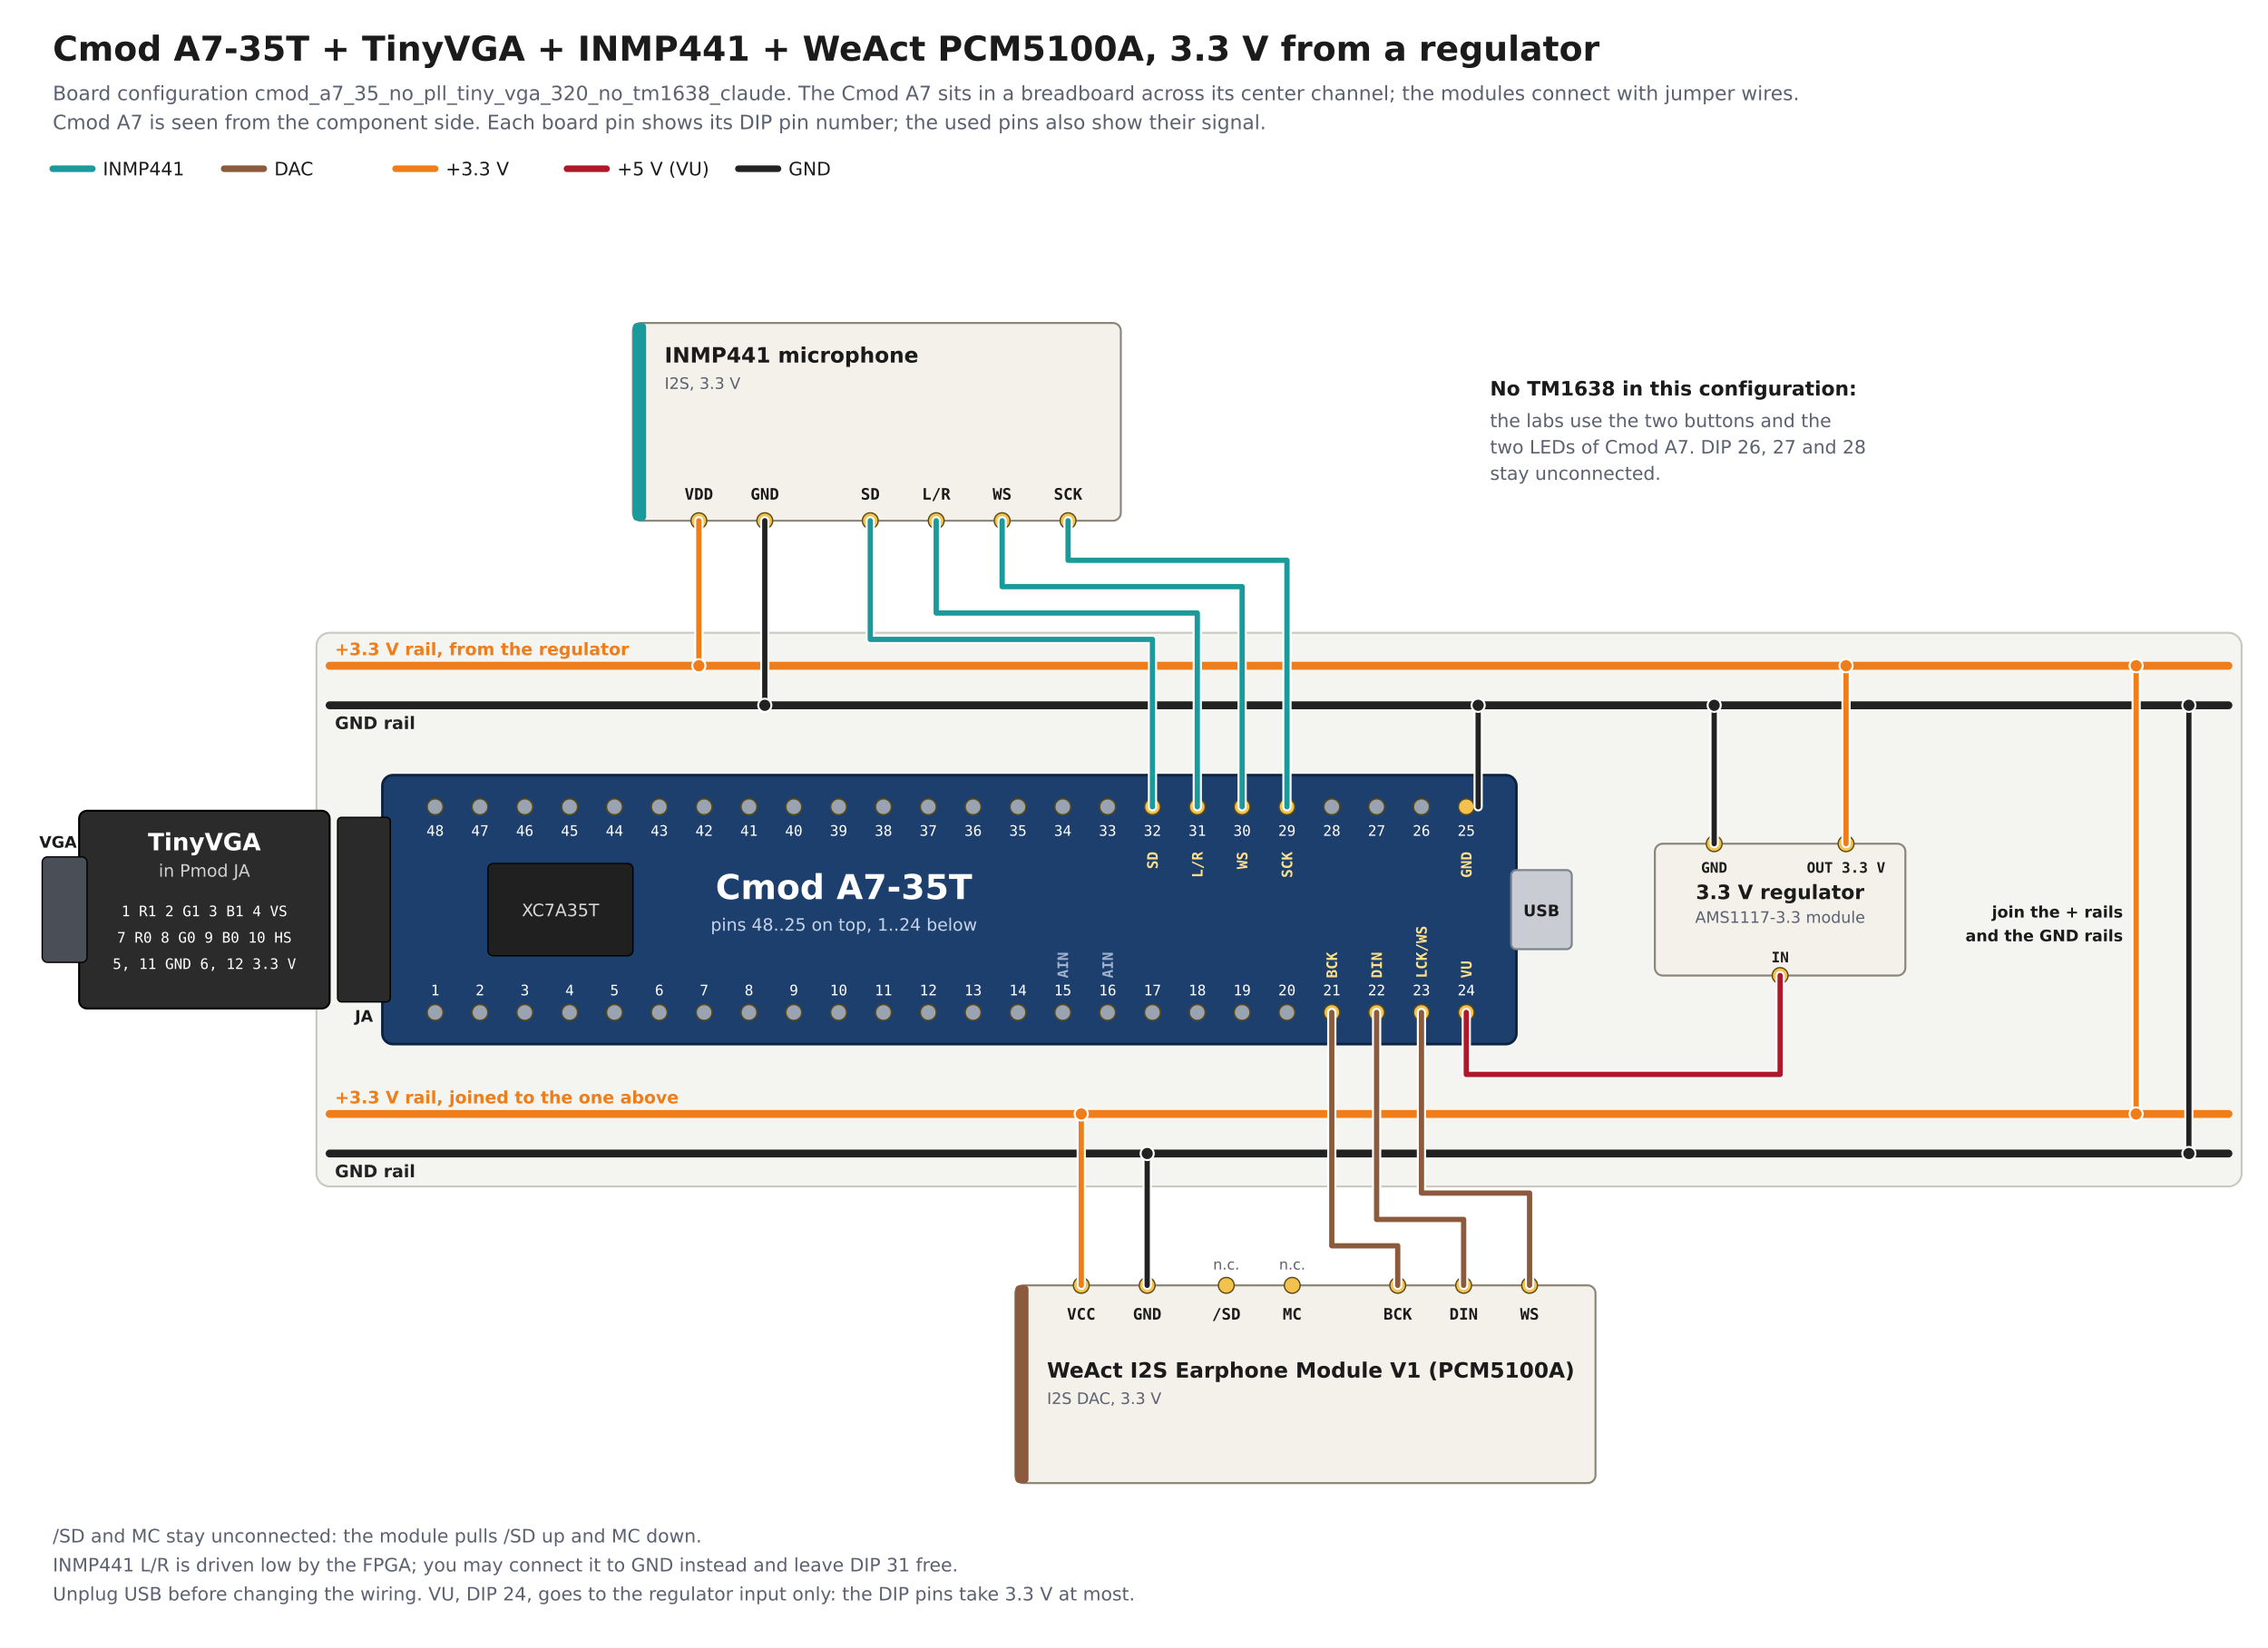
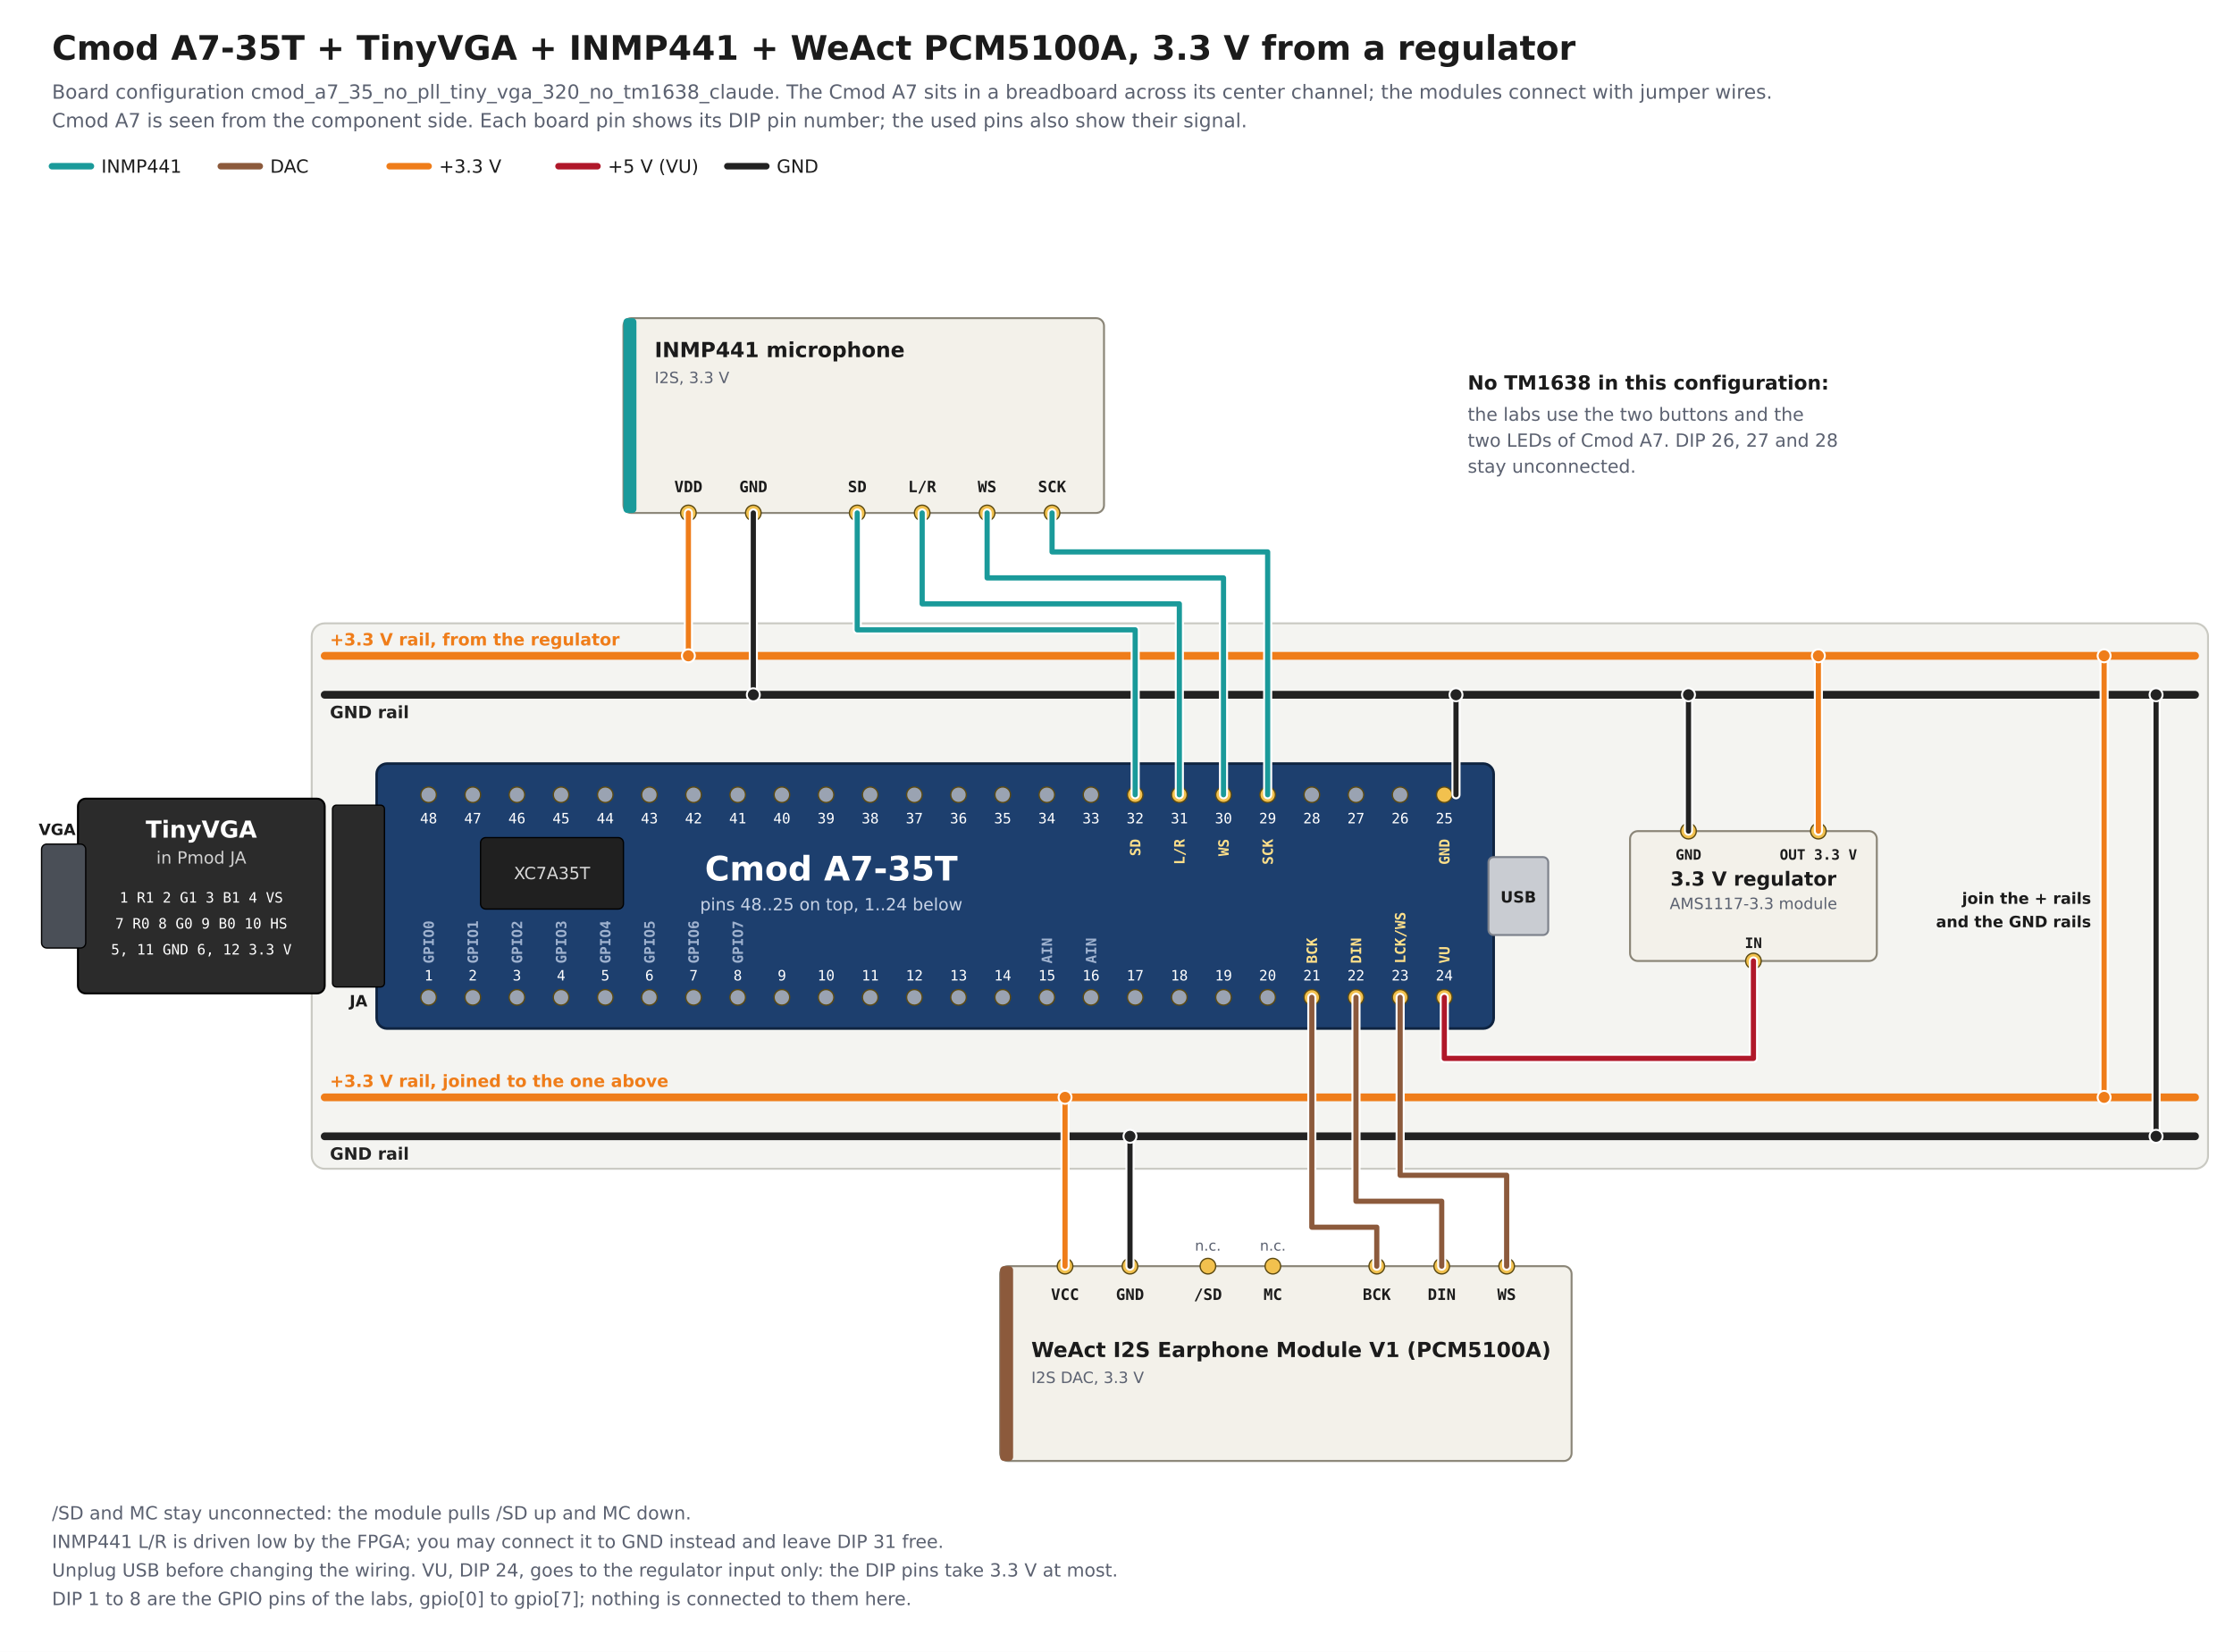
- <svg xmlns="http://www.w3.org/2000/svg" width="1720" height="1250" viewBox="0 0 1720 1250">
-   <rect width="1720" height="1250" fill="#ffffff" />
+ <svg xmlns="http://www.w3.org/2000/svg" width="1720" height="1272" viewBox="0 0 1720 1272">
+   <rect width="1720" height="1272" fill="#ffffff" />
  <text x="40" y="46" font-family="DejaVu Sans, Liberation Sans, Arial, sans-serif" font-size="26" font-weight="bold" fill="#1b1b1b" text-anchor="start">Cmod A7-35T + TinyVGA + INMP441 + WeAct PCM5100A, 3.3 V from a regulator</text>
  <text x="40" y="76" font-family="DejaVu Sans, Liberation Sans, Arial, sans-serif" font-size="15" font-weight="normal" fill="#5b6170" text-anchor="start">Board configuration cmod_a7_35_no_pll_tiny_vga_320_no_tm1638_claude. The Cmod A7 sits in a breadboard across its center channel; the modules connect with jumper wires.</text>
  <text x="40" y="98" font-family="DejaVu Sans, Liberation Sans, Arial, sans-serif" font-size="15" font-weight="normal" fill="#5b6170" text-anchor="start">Cmod A7 is seen from the component side. Each board pin shows its DIP pin number; the used pins also show their signal.</text>
  <line x1="40" y1="128" x2="70" y2="128" stroke="#1a9a9a" stroke-width="5" stroke-linecap="round" />
  <text x="78" y="133" font-family="DejaVu Sans, Liberation Sans, Arial, sans-serif" font-size="14" font-weight="normal" fill="#1b1b1b" text-anchor="start">INMP441</text>
  <line x1="170" y1="128" x2="200" y2="128" stroke="#8c5a3c" stroke-width="5" stroke-linecap="round" />
  <text x="208" y="133" font-family="DejaVu Sans, Liberation Sans, Arial, sans-serif" font-size="14" font-weight="normal" fill="#1b1b1b" text-anchor="start">DAC</text>
  <line x1="300" y1="128" x2="330" y2="128" stroke="#ef7d1a" stroke-width="5" stroke-linecap="round" />
  <text x="338" y="133" font-family="DejaVu Sans, Liberation Sans, Arial, sans-serif" font-size="14" font-weight="normal" fill="#1b1b1b" text-anchor="start">+3.3 V</text>
  <line x1="430" y1="128" x2="460" y2="128" stroke="#b0182a" stroke-width="5" stroke-linecap="round" />
  <text x="468" y="133" font-family="DejaVu Sans, Liberation Sans, Arial, sans-serif" font-size="14" font-weight="normal" fill="#1b1b1b" text-anchor="start">+5 V (VU)</text>
  <line x1="560" y1="128" x2="590" y2="128" stroke="#222222" stroke-width="5" stroke-linecap="round" />
  <text x="598" y="133" font-family="DejaVu Sans, Liberation Sans, Arial, sans-serif" font-size="14" font-weight="normal" fill="#1b1b1b" text-anchor="start">GND</text>
  <g transform="translate(0 0)">
    <rect x="240" y="480" width="1460" height="420" rx="10" fill="#f4f4f1" stroke="#c9c9c2" stroke-width="1.5" />
    <text x="254" y="497" font-family="DejaVu Sans, Liberation Sans, Arial, sans-serif" font-size="13" font-weight="bold" fill="#ef7d1a" text-anchor="start">+3.3 V rail, from the regulator</text>
    <text x="254" y="553" font-family="DejaVu Sans, Liberation Sans, Arial, sans-serif" font-size="13" font-weight="bold" fill="#222222" text-anchor="start">GND rail</text>
    <text x="254" y="837" font-family="DejaVu Sans, Liberation Sans, Arial, sans-serif" font-size="13" font-weight="bold" fill="#ef7d1a" text-anchor="start">+3.3 V rail, joined to the one above</text>
    <text x="254" y="893" font-family="DejaVu Sans, Liberation Sans, Arial, sans-serif" font-size="13" font-weight="bold" fill="#222222" text-anchor="start">GND rail</text>
    <line x1="250" y1="505" x2="1690" y2="505" stroke="#ef7d1a" stroke-width="6" stroke-linecap="round" />
    <line x1="250" y1="535" x2="1690" y2="535" stroke="#222222" stroke-width="6" stroke-linecap="round" />
    <line x1="250" y1="845" x2="1690" y2="845" stroke="#ef7d1a" stroke-width="6" stroke-linecap="round" />
    <line x1="250" y1="875" x2="1690" y2="875" stroke="#222222" stroke-width="6" stroke-linecap="round" />
    <rect x="290" y="588" width="860" height="204" rx="8" fill="#1d3f6e" stroke="#0e2340" stroke-width="2" />
    <rect x="1146" y="660" width="46" height="60" rx="4" fill="#c9ccd2" stroke="#7d828c" stroke-width="1.5" />
    <text x="1169" y="695" font-family="DejaVu Sans, Liberation Sans, Arial, sans-serif" font-size="12" font-weight="bold" fill="#1b1b1b" text-anchor="middle">USB</text>
-     <rect x="370" y="655" width="110" height="70" rx="4" fill="#202020" stroke="#000000" stroke-width="1" />
-     <text x="425" y="695" font-family="DejaVu Sans, Liberation Sans, Arial, sans-serif" font-size="13" font-weight="normal" fill="#d8d8d8" text-anchor="middle">XC7A35T</text>
-     <text x="640" y="682" font-family="DejaVu Sans, Liberation Sans, Arial, sans-serif" font-size="26" font-weight="bold" fill="#ffffff" text-anchor="middle">Cmod A7-35T</text>
-     <text x="640" y="706" font-family="DejaVu Sans, Liberation Sans, Arial, sans-serif" font-size="13" font-weight="normal" fill="#c7d3e6" text-anchor="middle">pins 48..25 on top, 1..24 below</text>
+     <rect x="370" y="645" width="110" height="55" rx="4" fill="#202020" stroke="#000000" stroke-width="1" />
+     <text x="425" y="677" font-family="DejaVu Sans, Liberation Sans, Arial, sans-serif" font-size="13" font-weight="normal" fill="#d8d8d8" text-anchor="middle">XC7A35T</text>
+     <text x="640" y="678" font-family="DejaVu Sans, Liberation Sans, Arial, sans-serif" font-size="26" font-weight="bold" fill="#ffffff" text-anchor="middle">Cmod A7-35T</text>
+     <text x="640" y="701" font-family="DejaVu Sans, Liberation Sans, Arial, sans-serif" font-size="13" font-weight="normal" fill="#c7d3e6" text-anchor="middle">pins 48..25 on top, 1..24 below</text>
    <circle cx="330" cy="768" r="6" fill="#9aa3b2" stroke="#5c4a12" stroke-width="1" />
    <text x="330" y="755" font-family="DejaVu Sans Mono, Liberation Mono, monospace" font-size="11" font-weight="normal" fill="#ffffff" text-anchor="middle">1</text>
+     <text x="334" y="742" font-family="DejaVu Sans Mono, Liberation Mono, monospace" font-size="11" font-weight="bold" fill="#9fb2cf" text-anchor="start" transform="rotate(-90 334 742)">GPIO0</text>
    <circle cx="364" cy="768" r="6" fill="#9aa3b2" stroke="#5c4a12" stroke-width="1" />
    <text x="364" y="755" font-family="DejaVu Sans Mono, Liberation Mono, monospace" font-size="11" font-weight="normal" fill="#ffffff" text-anchor="middle">2</text>
+     <text x="368" y="742" font-family="DejaVu Sans Mono, Liberation Mono, monospace" font-size="11" font-weight="bold" fill="#9fb2cf" text-anchor="start" transform="rotate(-90 368 742)">GPIO1</text>
    <circle cx="398" cy="768" r="6" fill="#9aa3b2" stroke="#5c4a12" stroke-width="1" />
    <text x="398" y="755" font-family="DejaVu Sans Mono, Liberation Mono, monospace" font-size="11" font-weight="normal" fill="#ffffff" text-anchor="middle">3</text>
+     <text x="402" y="742" font-family="DejaVu Sans Mono, Liberation Mono, monospace" font-size="11" font-weight="bold" fill="#9fb2cf" text-anchor="start" transform="rotate(-90 402 742)">GPIO2</text>
    <circle cx="432" cy="768" r="6" fill="#9aa3b2" stroke="#5c4a12" stroke-width="1" />
    <text x="432" y="755" font-family="DejaVu Sans Mono, Liberation Mono, monospace" font-size="11" font-weight="normal" fill="#ffffff" text-anchor="middle">4</text>
+     <text x="436" y="742" font-family="DejaVu Sans Mono, Liberation Mono, monospace" font-size="11" font-weight="bold" fill="#9fb2cf" text-anchor="start" transform="rotate(-90 436 742)">GPIO3</text>
    <circle cx="466" cy="768" r="6" fill="#9aa3b2" stroke="#5c4a12" stroke-width="1" />
    <text x="466" y="755" font-family="DejaVu Sans Mono, Liberation Mono, monospace" font-size="11" font-weight="normal" fill="#ffffff" text-anchor="middle">5</text>
+     <text x="470" y="742" font-family="DejaVu Sans Mono, Liberation Mono, monospace" font-size="11" font-weight="bold" fill="#9fb2cf" text-anchor="start" transform="rotate(-90 470 742)">GPIO4</text>
    <circle cx="500" cy="768" r="6" fill="#9aa3b2" stroke="#5c4a12" stroke-width="1" />
    <text x="500" y="755" font-family="DejaVu Sans Mono, Liberation Mono, monospace" font-size="11" font-weight="normal" fill="#ffffff" text-anchor="middle">6</text>
+     <text x="504" y="742" font-family="DejaVu Sans Mono, Liberation Mono, monospace" font-size="11" font-weight="bold" fill="#9fb2cf" text-anchor="start" transform="rotate(-90 504 742)">GPIO5</text>
    <circle cx="534" cy="768" r="6" fill="#9aa3b2" stroke="#5c4a12" stroke-width="1" />
    <text x="534" y="755" font-family="DejaVu Sans Mono, Liberation Mono, monospace" font-size="11" font-weight="normal" fill="#ffffff" text-anchor="middle">7</text>
+     <text x="538" y="742" font-family="DejaVu Sans Mono, Liberation Mono, monospace" font-size="11" font-weight="bold" fill="#9fb2cf" text-anchor="start" transform="rotate(-90 538 742)">GPIO6</text>
    <circle cx="568" cy="768" r="6" fill="#9aa3b2" stroke="#5c4a12" stroke-width="1" />
    <text x="568" y="755" font-family="DejaVu Sans Mono, Liberation Mono, monospace" font-size="11" font-weight="normal" fill="#ffffff" text-anchor="middle">8</text>
+     <text x="572" y="742" font-family="DejaVu Sans Mono, Liberation Mono, monospace" font-size="11" font-weight="bold" fill="#9fb2cf" text-anchor="start" transform="rotate(-90 572 742)">GPIO7</text>
    <circle cx="602" cy="768" r="6" fill="#9aa3b2" stroke="#5c4a12" stroke-width="1" />
    <text x="602" y="755" font-family="DejaVu Sans Mono, Liberation Mono, monospace" font-size="11" font-weight="normal" fill="#ffffff" text-anchor="middle">9</text>
    <circle cx="636" cy="768" r="6" fill="#9aa3b2" stroke="#5c4a12" stroke-width="1" />
    <text x="636" y="755" font-family="DejaVu Sans Mono, Liberation Mono, monospace" font-size="11" font-weight="normal" fill="#ffffff" text-anchor="middle">10</text>
    <circle cx="670" cy="768" r="6" fill="#9aa3b2" stroke="#5c4a12" stroke-width="1" />
    <text x="670" y="755" font-family="DejaVu Sans Mono, Liberation Mono, monospace" font-size="11" font-weight="normal" fill="#ffffff" text-anchor="middle">11</text>
    <circle cx="704" cy="768" r="6" fill="#9aa3b2" stroke="#5c4a12" stroke-width="1" />
    <text x="704" y="755" font-family="DejaVu Sans Mono, Liberation Mono, monospace" font-size="11" font-weight="normal" fill="#ffffff" text-anchor="middle">12</text>
    <circle cx="738" cy="768" r="6" fill="#9aa3b2" stroke="#5c4a12" stroke-width="1" />
    <text x="738" y="755" font-family="DejaVu Sans Mono, Liberation Mono, monospace" font-size="11" font-weight="normal" fill="#ffffff" text-anchor="middle">13</text>
    <circle cx="772" cy="768" r="6" fill="#9aa3b2" stroke="#5c4a12" stroke-width="1" />
    <text x="772" y="755" font-family="DejaVu Sans Mono, Liberation Mono, monospace" font-size="11" font-weight="normal" fill="#ffffff" text-anchor="middle">14</text>
    <circle cx="806" cy="768" r="6" fill="#9aa3b2" stroke="#5c4a12" stroke-width="1" />
    <text x="806" y="755" font-family="DejaVu Sans Mono, Liberation Mono, monospace" font-size="11" font-weight="normal" fill="#ffffff" text-anchor="middle">15</text>
    <text x="810" y="742" font-family="DejaVu Sans Mono, Liberation Mono, monospace" font-size="11" font-weight="bold" fill="#9fb2cf" text-anchor="start" transform="rotate(-90 810 742)">AIN</text>
    <circle cx="840" cy="768" r="6" fill="#9aa3b2" stroke="#5c4a12" stroke-width="1" />
    <text x="840" y="755" font-family="DejaVu Sans Mono, Liberation Mono, monospace" font-size="11" font-weight="normal" fill="#ffffff" text-anchor="middle">16</text>
    <text x="844" y="742" font-family="DejaVu Sans Mono, Liberation Mono, monospace" font-size="11" font-weight="bold" fill="#9fb2cf" text-anchor="start" transform="rotate(-90 844 742)">AIN</text>
    <circle cx="874" cy="768" r="6" fill="#9aa3b2" stroke="#5c4a12" stroke-width="1" />
    <text x="874" y="755" font-family="DejaVu Sans Mono, Liberation Mono, monospace" font-size="11" font-weight="normal" fill="#ffffff" text-anchor="middle">17</text>
    <circle cx="908" cy="768" r="6" fill="#9aa3b2" stroke="#5c4a12" stroke-width="1" />
    <text x="908" y="755" font-family="DejaVu Sans Mono, Liberation Mono, monospace" font-size="11" font-weight="normal" fill="#ffffff" text-anchor="middle">18</text>
    <circle cx="942" cy="768" r="6" fill="#9aa3b2" stroke="#5c4a12" stroke-width="1" />
    <text x="942" y="755" font-family="DejaVu Sans Mono, Liberation Mono, monospace" font-size="11" font-weight="normal" fill="#ffffff" text-anchor="middle">19</text>
    <circle cx="976" cy="768" r="6" fill="#9aa3b2" stroke="#5c4a12" stroke-width="1" />
    <text x="976" y="755" font-family="DejaVu Sans Mono, Liberation Mono, monospace" font-size="11" font-weight="normal" fill="#ffffff" text-anchor="middle">20</text>
    <circle cx="1010" cy="768" r="6" fill="#f2c14e" stroke="#5c4a12" stroke-width="1" />
    <text x="1010" y="755" font-family="DejaVu Sans Mono, Liberation Mono, monospace" font-size="11" font-weight="normal" fill="#ffffff" text-anchor="middle">21</text>
    <text x="1014" y="742" font-family="DejaVu Sans Mono, Liberation Mono, monospace" font-size="11" font-weight="bold" fill="#ffe08a" text-anchor="start" transform="rotate(-90 1014 742)">BCK</text>
    <circle cx="1044" cy="768" r="6" fill="#f2c14e" stroke="#5c4a12" stroke-width="1" />
    <text x="1044" y="755" font-family="DejaVu Sans Mono, Liberation Mono, monospace" font-size="11" font-weight="normal" fill="#ffffff" text-anchor="middle">22</text>
    <text x="1048" y="742" font-family="DejaVu Sans Mono, Liberation Mono, monospace" font-size="11" font-weight="bold" fill="#ffe08a" text-anchor="start" transform="rotate(-90 1048 742)">DIN</text>
    <circle cx="1078" cy="768" r="6" fill="#f2c14e" stroke="#5c4a12" stroke-width="1" />
    <text x="1078" y="755" font-family="DejaVu Sans Mono, Liberation Mono, monospace" font-size="11" font-weight="normal" fill="#ffffff" text-anchor="middle">23</text>
    <text x="1082" y="742" font-family="DejaVu Sans Mono, Liberation Mono, monospace" font-size="11" font-weight="bold" fill="#ffe08a" text-anchor="start" transform="rotate(-90 1082 742)">LCK/WS</text>
    <circle cx="1112" cy="768" r="6" fill="#f2c14e" stroke="#5c4a12" stroke-width="1" />
    <text x="1112" y="755" font-family="DejaVu Sans Mono, Liberation Mono, monospace" font-size="11" font-weight="normal" fill="#ffffff" text-anchor="middle">24</text>
    <text x="1116" y="742" font-family="DejaVu Sans Mono, Liberation Mono, monospace" font-size="11" font-weight="bold" fill="#ffe08a" text-anchor="start" transform="rotate(-90 1116 742)">VU</text>
    <circle cx="1112" cy="612" r="6" fill="#f2c14e" stroke="#5c4a12" stroke-width="1" />
    <text x="1112" y="634" font-family="DejaVu Sans Mono, Liberation Mono, monospace" font-size="11" font-weight="normal" fill="#ffffff" text-anchor="middle">25</text>
    <text x="1116" y="646" font-family="DejaVu Sans Mono, Liberation Mono, monospace" font-size="11" font-weight="bold" fill="#ffe08a" text-anchor="end" transform="rotate(-90 1116 646)">GND</text>
    <circle cx="1078" cy="612" r="6" fill="#9aa3b2" stroke="#5c4a12" stroke-width="1" />
    <text x="1078" y="634" font-family="DejaVu Sans Mono, Liberation Mono, monospace" font-size="11" font-weight="normal" fill="#ffffff" text-anchor="middle">26</text>
    <circle cx="1044" cy="612" r="6" fill="#9aa3b2" stroke="#5c4a12" stroke-width="1" />
    <text x="1044" y="634" font-family="DejaVu Sans Mono, Liberation Mono, monospace" font-size="11" font-weight="normal" fill="#ffffff" text-anchor="middle">27</text>
    <circle cx="1010" cy="612" r="6" fill="#9aa3b2" stroke="#5c4a12" stroke-width="1" />
    <text x="1010" y="634" font-family="DejaVu Sans Mono, Liberation Mono, monospace" font-size="11" font-weight="normal" fill="#ffffff" text-anchor="middle">28</text>
    <circle cx="976" cy="612" r="6" fill="#f2c14e" stroke="#5c4a12" stroke-width="1" />
    <text x="976" y="634" font-family="DejaVu Sans Mono, Liberation Mono, monospace" font-size="11" font-weight="normal" fill="#ffffff" text-anchor="middle">29</text>
    <text x="980" y="646" font-family="DejaVu Sans Mono, Liberation Mono, monospace" font-size="11" font-weight="bold" fill="#ffe08a" text-anchor="end" transform="rotate(-90 980 646)">SCK</text>
    <circle cx="942" cy="612" r="6" fill="#f2c14e" stroke="#5c4a12" stroke-width="1" />
    <text x="942" y="634" font-family="DejaVu Sans Mono, Liberation Mono, monospace" font-size="11" font-weight="normal" fill="#ffffff" text-anchor="middle">30</text>
    <text x="946" y="646" font-family="DejaVu Sans Mono, Liberation Mono, monospace" font-size="11" font-weight="bold" fill="#ffe08a" text-anchor="end" transform="rotate(-90 946 646)">WS</text>
    <circle cx="908" cy="612" r="6" fill="#f2c14e" stroke="#5c4a12" stroke-width="1" />
    <text x="908" y="634" font-family="DejaVu Sans Mono, Liberation Mono, monospace" font-size="11" font-weight="normal" fill="#ffffff" text-anchor="middle">31</text>
    <text x="912" y="646" font-family="DejaVu Sans Mono, Liberation Mono, monospace" font-size="11" font-weight="bold" fill="#ffe08a" text-anchor="end" transform="rotate(-90 912 646)">L/R</text>
    <circle cx="874" cy="612" r="6" fill="#f2c14e" stroke="#5c4a12" stroke-width="1" />
    <text x="874" y="634" font-family="DejaVu Sans Mono, Liberation Mono, monospace" font-size="11" font-weight="normal" fill="#ffffff" text-anchor="middle">32</text>
    <text x="878" y="646" font-family="DejaVu Sans Mono, Liberation Mono, monospace" font-size="11" font-weight="bold" fill="#ffe08a" text-anchor="end" transform="rotate(-90 878 646)">SD</text>
    <circle cx="840" cy="612" r="6" fill="#9aa3b2" stroke="#5c4a12" stroke-width="1" />
    <text x="840" y="634" font-family="DejaVu Sans Mono, Liberation Mono, monospace" font-size="11" font-weight="normal" fill="#ffffff" text-anchor="middle">33</text>
    <circle cx="806" cy="612" r="6" fill="#9aa3b2" stroke="#5c4a12" stroke-width="1" />
    <text x="806" y="634" font-family="DejaVu Sans Mono, Liberation Mono, monospace" font-size="11" font-weight="normal" fill="#ffffff" text-anchor="middle">34</text>
    <circle cx="772" cy="612" r="6" fill="#9aa3b2" stroke="#5c4a12" stroke-width="1" />
    <text x="772" y="634" font-family="DejaVu Sans Mono, Liberation Mono, monospace" font-size="11" font-weight="normal" fill="#ffffff" text-anchor="middle">35</text>
    <circle cx="738" cy="612" r="6" fill="#9aa3b2" stroke="#5c4a12" stroke-width="1" />
    <text x="738" y="634" font-family="DejaVu Sans Mono, Liberation Mono, monospace" font-size="11" font-weight="normal" fill="#ffffff" text-anchor="middle">36</text>
    <circle cx="704" cy="612" r="6" fill="#9aa3b2" stroke="#5c4a12" stroke-width="1" />
    <text x="704" y="634" font-family="DejaVu Sans Mono, Liberation Mono, monospace" font-size="11" font-weight="normal" fill="#ffffff" text-anchor="middle">37</text>
    <circle cx="670" cy="612" r="6" fill="#9aa3b2" stroke="#5c4a12" stroke-width="1" />
    <text x="670" y="634" font-family="DejaVu Sans Mono, Liberation Mono, monospace" font-size="11" font-weight="normal" fill="#ffffff" text-anchor="middle">38</text>
    <circle cx="636" cy="612" r="6" fill="#9aa3b2" stroke="#5c4a12" stroke-width="1" />
    <text x="636" y="634" font-family="DejaVu Sans Mono, Liberation Mono, monospace" font-size="11" font-weight="normal" fill="#ffffff" text-anchor="middle">39</text>
    <circle cx="602" cy="612" r="6" fill="#9aa3b2" stroke="#5c4a12" stroke-width="1" />
    <text x="602" y="634" font-family="DejaVu Sans Mono, Liberation Mono, monospace" font-size="11" font-weight="normal" fill="#ffffff" text-anchor="middle">40</text>
    <circle cx="568" cy="612" r="6" fill="#9aa3b2" stroke="#5c4a12" stroke-width="1" />
    <text x="568" y="634" font-family="DejaVu Sans Mono, Liberation Mono, monospace" font-size="11" font-weight="normal" fill="#ffffff" text-anchor="middle">41</text>
    <circle cx="534" cy="612" r="6" fill="#9aa3b2" stroke="#5c4a12" stroke-width="1" />
    <text x="534" y="634" font-family="DejaVu Sans Mono, Liberation Mono, monospace" font-size="11" font-weight="normal" fill="#ffffff" text-anchor="middle">42</text>
    <circle cx="500" cy="612" r="6" fill="#9aa3b2" stroke="#5c4a12" stroke-width="1" />
    <text x="500" y="634" font-family="DejaVu Sans Mono, Liberation Mono, monospace" font-size="11" font-weight="normal" fill="#ffffff" text-anchor="middle">43</text>
    <circle cx="466" cy="612" r="6" fill="#9aa3b2" stroke="#5c4a12" stroke-width="1" />
    <text x="466" y="634" font-family="DejaVu Sans Mono, Liberation Mono, monospace" font-size="11" font-weight="normal" fill="#ffffff" text-anchor="middle">44</text>
    <circle cx="432" cy="612" r="6" fill="#9aa3b2" stroke="#5c4a12" stroke-width="1" />
    <text x="432" y="634" font-family="DejaVu Sans Mono, Liberation Mono, monospace" font-size="11" font-weight="normal" fill="#ffffff" text-anchor="middle">45</text>
    <circle cx="398" cy="612" r="6" fill="#9aa3b2" stroke="#5c4a12" stroke-width="1" />
    <text x="398" y="634" font-family="DejaVu Sans Mono, Liberation Mono, monospace" font-size="11" font-weight="normal" fill="#ffffff" text-anchor="middle">46</text>
    <circle cx="364" cy="612" r="6" fill="#9aa3b2" stroke="#5c4a12" stroke-width="1" />
    <text x="364" y="634" font-family="DejaVu Sans Mono, Liberation Mono, monospace" font-size="11" font-weight="normal" fill="#ffffff" text-anchor="middle">47</text>
    <circle cx="330" cy="612" r="6" fill="#9aa3b2" stroke="#5c4a12" stroke-width="1" />
    <text x="330" y="634" font-family="DejaVu Sans Mono, Liberation Mono, monospace" font-size="11" font-weight="normal" fill="#ffffff" text-anchor="middle">48</text>
    <rect x="256" y="620" width="40" height="140" rx="3" fill="#2a2a2a" stroke="#000000" stroke-width="1" />
    <text x="276" y="775" font-family="DejaVu Sans, Liberation Sans, Arial, sans-serif" font-size="12" font-weight="bold" fill="#1b1b1b" text-anchor="middle">JA</text>
    <rect x="60" y="615" width="190" height="150" rx="6" fill="#2b2b2b" stroke="#000000" stroke-width="1.5" />
    <rect x="32" y="650" width="34" height="80" rx="4" fill="#4a4f57" stroke="#000000" stroke-width="1" />
    <text x="155" y="645" font-family="DejaVu Sans, Liberation Sans, Arial, sans-serif" font-size="18" font-weight="bold" fill="#ffffff" text-anchor="middle">TinyVGA</text>
    <text x="155" y="665" font-family="DejaVu Sans, Liberation Sans, Arial, sans-serif" font-size="13" font-weight="normal" fill="#d0d0d0" text-anchor="middle">in Pmod JA</text>
    <text x="155" y="695" font-family="DejaVu Sans Mono, Liberation Mono, monospace" font-size="11" font-weight="normal" fill="#ffffff" text-anchor="middle">1 R1  2 G1  3 B1  4 VS</text>
    <text x="155" y="715" font-family="DejaVu Sans Mono, Liberation Mono, monospace" font-size="11" font-weight="normal" fill="#ffffff" text-anchor="middle">7 R0  8 G0  9 B0 10 HS</text>
    <text x="155" y="735" font-family="DejaVu Sans Mono, Liberation Mono, monospace" font-size="11" font-weight="normal" fill="#ffffff" text-anchor="middle">5, 11 GND   6, 12 3.3 V</text>
    <text x="44" y="643" font-family="DejaVu Sans, Liberation Sans, Arial, sans-serif" font-size="12" font-weight="bold" fill="#1b1b1b" text-anchor="middle">VGA</text>
    <polyline points="1121,612 1121,535" fill="none" stroke="#ffffff" stroke-width="7" stroke-linejoin="round" stroke-linecap="round" />
    <polyline points="1121,612 1121,535" fill="none" stroke="#222222" stroke-width="4" stroke-linejoin="round" stroke-linecap="round" />
    <circle cx="1121" cy="535" r="5" fill="#222222" stroke="#ffffff" stroke-width="1.5" />
    <polyline points="1620,505 1620,845" fill="none" stroke="#ffffff" stroke-width="7" stroke-linejoin="round" stroke-linecap="round" />
    <polyline points="1620,505 1620,845" fill="none" stroke="#ef7d1a" stroke-width="4" stroke-linejoin="round" stroke-linecap="round" />
    <circle cx="1620" cy="505" r="5" fill="#ef7d1a" stroke="#ffffff" stroke-width="1.5" />
    <circle cx="1620" cy="845" r="5" fill="#ef7d1a" stroke="#ffffff" stroke-width="1.5" />
    <polyline points="1660,535 1660,875" fill="none" stroke="#ffffff" stroke-width="7" stroke-linejoin="round" stroke-linecap="round" />
    <polyline points="1660,535 1660,875" fill="none" stroke="#222222" stroke-width="4" stroke-linejoin="round" stroke-linecap="round" />
    <circle cx="1660" cy="535" r="5" fill="#222222" stroke="#ffffff" stroke-width="1.5" />
    <circle cx="1660" cy="875" r="5" fill="#222222" stroke="#ffffff" stroke-width="1.5" />
    <text x="1610" y="696" font-family="DejaVu Sans, Liberation Sans, Arial, sans-serif" font-size="12" font-weight="bold" fill="#1b1b1b" text-anchor="end">join the + rails</text>
    <text x="1610" y="714" font-family="DejaVu Sans, Liberation Sans, Arial, sans-serif" font-size="12" font-weight="bold" fill="#1b1b1b" text-anchor="end">and the GND rails</text>
    <rect x="1255" y="640" width="190" height="100" rx="6" fill="#f3f1ea" stroke="#8a8577" stroke-width="1.5" />
    <text x="1350.0" y="682" font-family="DejaVu Sans, Liberation Sans, Arial, sans-serif" font-size="15" font-weight="bold" fill="#1b1b1b" text-anchor="middle">3.3 V regulator</text>
    <text x="1350.0" y="700" font-family="DejaVu Sans, Liberation Sans, Arial, sans-serif" font-size="12" font-weight="normal" fill="#5b6170" text-anchor="middle">AMS1117-3.3 module</text>
    <circle cx="1300" cy="640" r="6" fill="#f2c14e" stroke="#5c4a12" stroke-width="1" />
    <text x="1300" y="662" font-family="DejaVu Sans Mono, Liberation Mono, monospace" font-size="11" font-weight="bold" fill="#1b1b1b" text-anchor="middle">GND</text>
    <circle cx="1400" cy="640" r="6" fill="#f2c14e" stroke="#5c4a12" stroke-width="1" />
    <text x="1400" y="662" font-family="DejaVu Sans Mono, Liberation Mono, monospace" font-size="11" font-weight="bold" fill="#1b1b1b" text-anchor="middle">OUT 3.3 V</text>
    <circle cx="1350" cy="740" r="6" fill="#f2c14e" stroke="#5c4a12" stroke-width="1" />
    <text x="1350" y="730" font-family="DejaVu Sans Mono, Liberation Mono, monospace" font-size="11" font-weight="bold" fill="#1b1b1b" text-anchor="middle">IN</text>
    <polyline points="1300,640 1300,535" fill="none" stroke="#ffffff" stroke-width="7" stroke-linejoin="round" stroke-linecap="round" />
    <polyline points="1300,640 1300,535" fill="none" stroke="#222222" stroke-width="4" stroke-linejoin="round" stroke-linecap="round" />
    <circle cx="1300" cy="535" r="5" fill="#222222" stroke="#ffffff" stroke-width="1.5" />
    <polyline points="1400,640 1400,505" fill="none" stroke="#ffffff" stroke-width="7" stroke-linejoin="round" stroke-linecap="round" />
    <polyline points="1400,640 1400,505" fill="none" stroke="#ef7d1a" stroke-width="4" stroke-linejoin="round" stroke-linecap="round" />
    <circle cx="1400" cy="505" r="5" fill="#ef7d1a" stroke="#ffffff" stroke-width="1.5" />
    <polyline points="1112,768 1112,815 1350,815 1350,740" fill="none" stroke="#ffffff" stroke-width="7" stroke-linejoin="round" stroke-linecap="round" />
    <polyline points="1112,768 1112,815 1350,815 1350,740" fill="none" stroke="#b0182a" stroke-width="4" stroke-linejoin="round" stroke-linecap="round" />
    <rect x="480" y="245" width="370" height="150" rx="6" fill="#f3f1ea" stroke="#8a8577" stroke-width="1.5" />
    <rect x="480" y="245" width="10" height="150" rx="3" fill="#1a9a9a" stroke="none" stroke-width="1" />
    <text x="504" y="275" font-family="DejaVu Sans, Liberation Sans, Arial, sans-serif" font-size="16" font-weight="bold" fill="#1b1b1b" text-anchor="start">INMP441 microphone</text>
    <text x="504" y="295" font-family="DejaVu Sans, Liberation Sans, Arial, sans-serif" font-size="12" font-weight="normal" fill="#5b6170" text-anchor="start">I2S, 3.3 V</text>
    <circle cx="530" cy="395" r="6" fill="#f2c14e" stroke="#5c4a12" stroke-width="1" />
    <text x="530" y="379" font-family="DejaVu Sans Mono, Liberation Mono, monospace" font-size="12" font-weight="bold" fill="#1b1b1b" text-anchor="middle">VDD</text>
    <circle cx="580" cy="395" r="6" fill="#f2c14e" stroke="#5c4a12" stroke-width="1" />
    <text x="580" y="379" font-family="DejaVu Sans Mono, Liberation Mono, monospace" font-size="12" font-weight="bold" fill="#1b1b1b" text-anchor="middle">GND</text>
    <circle cx="660" cy="395" r="6" fill="#f2c14e" stroke="#5c4a12" stroke-width="1" />
    <text x="660" y="379" font-family="DejaVu Sans Mono, Liberation Mono, monospace" font-size="12" font-weight="bold" fill="#1b1b1b" text-anchor="middle">SD</text>
    <circle cx="710" cy="395" r="6" fill="#f2c14e" stroke="#5c4a12" stroke-width="1" />
    <text x="710" y="379" font-family="DejaVu Sans Mono, Liberation Mono, monospace" font-size="12" font-weight="bold" fill="#1b1b1b" text-anchor="middle">L/R</text>
    <circle cx="760" cy="395" r="6" fill="#f2c14e" stroke="#5c4a12" stroke-width="1" />
    <text x="760" y="379" font-family="DejaVu Sans Mono, Liberation Mono, monospace" font-size="12" font-weight="bold" fill="#1b1b1b" text-anchor="middle">WS</text>
    <circle cx="810" cy="395" r="6" fill="#f2c14e" stroke="#5c4a12" stroke-width="1" />
    <text x="810" y="379" font-family="DejaVu Sans Mono, Liberation Mono, monospace" font-size="12" font-weight="bold" fill="#1b1b1b" text-anchor="middle">SCK</text>
    <polyline points="530,395 530,505" fill="none" stroke="#ffffff" stroke-width="7" stroke-linejoin="round" stroke-linecap="round" />
    <polyline points="530,395 530,505" fill="none" stroke="#ef7d1a" stroke-width="4" stroke-linejoin="round" stroke-linecap="round" />
    <circle cx="530" cy="505" r="5" fill="#ef7d1a" stroke="#ffffff" stroke-width="1.5" />
    <polyline points="580,395 580,535" fill="none" stroke="#ffffff" stroke-width="7" stroke-linejoin="round" stroke-linecap="round" />
    <polyline points="580,395 580,535" fill="none" stroke="#222222" stroke-width="4" stroke-linejoin="round" stroke-linecap="round" />
    <circle cx="580" cy="535" r="5" fill="#222222" stroke="#ffffff" stroke-width="1.5" />
    <polyline points="976,612 976,425 810,425 810,395" fill="none" stroke="#ffffff" stroke-width="7" stroke-linejoin="round" stroke-linecap="round" />
    <polyline points="976,612 976,425 810,425 810,395" fill="none" stroke="#1a9a9a" stroke-width="4" stroke-linejoin="round" stroke-linecap="round" />
    <polyline points="942,612 942,445 760,445 760,395" fill="none" stroke="#ffffff" stroke-width="7" stroke-linejoin="round" stroke-linecap="round" />
    <polyline points="942,612 942,445 760,445 760,395" fill="none" stroke="#1a9a9a" stroke-width="4" stroke-linejoin="round" stroke-linecap="round" />
    <polyline points="908,612 908,465 710,465 710,395" fill="none" stroke="#ffffff" stroke-width="7" stroke-linejoin="round" stroke-linecap="round" />
    <polyline points="908,612 908,465 710,465 710,395" fill="none" stroke="#1a9a9a" stroke-width="4" stroke-linejoin="round" stroke-linecap="round" />
    <polyline points="874,612 874,485 660,485 660,395" fill="none" stroke="#ffffff" stroke-width="7" stroke-linejoin="round" stroke-linecap="round" />
    <polyline points="874,612 874,485 660,485 660,395" fill="none" stroke="#1a9a9a" stroke-width="4" stroke-linejoin="round" stroke-linecap="round" />
    <text x="1130" y="300" font-family="DejaVu Sans, Liberation Sans, Arial, sans-serif" font-size="15" font-weight="bold" fill="#1b1b1b" text-anchor="start">No TM1638 in this configuration:</text>
    <text x="1130" y="324" font-family="DejaVu Sans, Liberation Sans, Arial, sans-serif" font-size="14" font-weight="normal" fill="#5b6170" text-anchor="start">the labs use the two buttons and the</text>
    <text x="1130" y="344" font-family="DejaVu Sans, Liberation Sans, Arial, sans-serif" font-size="14" font-weight="normal" fill="#5b6170" text-anchor="start">two LEDs of Cmod A7. DIP 26, 27 and 28</text>
    <text x="1130" y="364" font-family="DejaVu Sans, Liberation Sans, Arial, sans-serif" font-size="14" font-weight="normal" fill="#5b6170" text-anchor="start">stay unconnected.</text>
    <rect x="770" y="975" width="440" height="150" rx="6" fill="#f3f1ea" stroke="#8a8577" stroke-width="1.5" />
    <rect x="770" y="975" width="10" height="150" rx="3" fill="#8c5a3c" stroke="none" stroke-width="1" />
    <text x="794" y="1045" font-family="DejaVu Sans, Liberation Sans, Arial, sans-serif" font-size="16" font-weight="bold" fill="#1b1b1b" text-anchor="start">WeAct I2S Earphone Module V1 (PCM5100A)</text>
    <text x="794" y="1065" font-family="DejaVu Sans, Liberation Sans, Arial, sans-serif" font-size="12" font-weight="normal" fill="#5b6170" text-anchor="start">I2S DAC, 3.3 V</text>
    <circle cx="820" cy="975" r="6" fill="#f2c14e" stroke="#5c4a12" stroke-width="1" />
    <text x="820" y="1001" font-family="DejaVu Sans Mono, Liberation Mono, monospace" font-size="12" font-weight="bold" fill="#1b1b1b" text-anchor="middle">VCC</text>
    <circle cx="870" cy="975" r="6" fill="#f2c14e" stroke="#5c4a12" stroke-width="1" />
    <text x="870" y="1001" font-family="DejaVu Sans Mono, Liberation Mono, monospace" font-size="12" font-weight="bold" fill="#1b1b1b" text-anchor="middle">GND</text>
    <circle cx="930" cy="975" r="6" fill="#f2c14e" stroke="#5c4a12" stroke-width="1" />
    <text x="930" y="1001" font-family="DejaVu Sans Mono, Liberation Mono, monospace" font-size="12" font-weight="bold" fill="#1b1b1b" text-anchor="middle">/SD</text>
    <circle cx="980" cy="975" r="6" fill="#f2c14e" stroke="#5c4a12" stroke-width="1" />
    <text x="980" y="1001" font-family="DejaVu Sans Mono, Liberation Mono, monospace" font-size="12" font-weight="bold" fill="#1b1b1b" text-anchor="middle">MC</text>
    <circle cx="1060" cy="975" r="6" fill="#f2c14e" stroke="#5c4a12" stroke-width="1" />
    <text x="1060" y="1001" font-family="DejaVu Sans Mono, Liberation Mono, monospace" font-size="12" font-weight="bold" fill="#1b1b1b" text-anchor="middle">BCK</text>
    <circle cx="1110" cy="975" r="6" fill="#f2c14e" stroke="#5c4a12" stroke-width="1" />
    <text x="1110" y="1001" font-family="DejaVu Sans Mono, Liberation Mono, monospace" font-size="12" font-weight="bold" fill="#1b1b1b" text-anchor="middle">DIN</text>
    <circle cx="1160" cy="975" r="6" fill="#f2c14e" stroke="#5c4a12" stroke-width="1" />
    <text x="1160" y="1001" font-family="DejaVu Sans Mono, Liberation Mono, monospace" font-size="12" font-weight="bold" fill="#1b1b1b" text-anchor="middle">WS</text>
    <polyline points="820,975 820,845" fill="none" stroke="#ffffff" stroke-width="7" stroke-linejoin="round" stroke-linecap="round" />
    <polyline points="820,975 820,845" fill="none" stroke="#ef7d1a" stroke-width="4" stroke-linejoin="round" stroke-linecap="round" />
    <circle cx="820" cy="845" r="5" fill="#ef7d1a" stroke="#ffffff" stroke-width="1.5" />
    <polyline points="870,975 870,875" fill="none" stroke="#ffffff" stroke-width="7" stroke-linejoin="round" stroke-linecap="round" />
    <polyline points="870,975 870,875" fill="none" stroke="#222222" stroke-width="4" stroke-linejoin="round" stroke-linecap="round" />
    <circle cx="870" cy="875" r="5" fill="#222222" stroke="#ffffff" stroke-width="1.5" />
    <text x="930" y="963" font-family="DejaVu Sans, Liberation Sans, Arial, sans-serif" font-size="11" font-weight="normal" fill="#5b6170" text-anchor="middle">n.c.</text>
    <text x="980" y="963" font-family="DejaVu Sans, Liberation Sans, Arial, sans-serif" font-size="11" font-weight="normal" fill="#5b6170" text-anchor="middle">n.c.</text>
    <polyline points="1010,768 1010,945 1060,945 1060,975" fill="none" stroke="#ffffff" stroke-width="7" stroke-linejoin="round" stroke-linecap="round" />
    <polyline points="1010,768 1010,945 1060,945 1060,975" fill="none" stroke="#8c5a3c" stroke-width="4" stroke-linejoin="round" stroke-linecap="round" />
    <polyline points="1044,768 1044,925 1110,925 1110,975" fill="none" stroke="#ffffff" stroke-width="7" stroke-linejoin="round" stroke-linecap="round" />
    <polyline points="1044,768 1044,925 1110,925 1110,975" fill="none" stroke="#8c5a3c" stroke-width="4" stroke-linejoin="round" stroke-linecap="round" />
    <polyline points="1078,768 1078,905 1160,905 1160,975" fill="none" stroke="#ffffff" stroke-width="7" stroke-linejoin="round" stroke-linecap="round" />
    <polyline points="1078,768 1078,905 1160,905 1160,975" fill="none" stroke="#8c5a3c" stroke-width="4" stroke-linejoin="round" stroke-linecap="round" />
  </g>
  <text x="40" y="1170" font-family="DejaVu Sans, Liberation Sans, Arial, sans-serif" font-size="14" font-weight="normal" fill="#5b6170" text-anchor="start">/SD and MC stay unconnected: the module pulls /SD up and MC down.</text>
  <text x="40" y="1192" font-family="DejaVu Sans, Liberation Sans, Arial, sans-serif" font-size="14" font-weight="normal" fill="#5b6170" text-anchor="start">INMP441 L/R is driven low by the FPGA; you may connect it to GND instead and leave DIP 31 free.</text>
  <text x="40" y="1214" font-family="DejaVu Sans, Liberation Sans, Arial, sans-serif" font-size="14" font-weight="normal" fill="#5b6170" text-anchor="start">Unplug USB before changing the wiring. VU, DIP 24, goes to the regulator input only: the DIP pins take 3.3 V at most.</text>
+   <text x="40" y="1236" font-family="DejaVu Sans, Liberation Sans, Arial, sans-serif" font-size="14" font-weight="normal" fill="#5b6170" text-anchor="start">DIP 1 to 8 are the GPIO pins of the labs, gpio[0] to gpio[7]; nothing is connected to them here.</text>
</svg>
